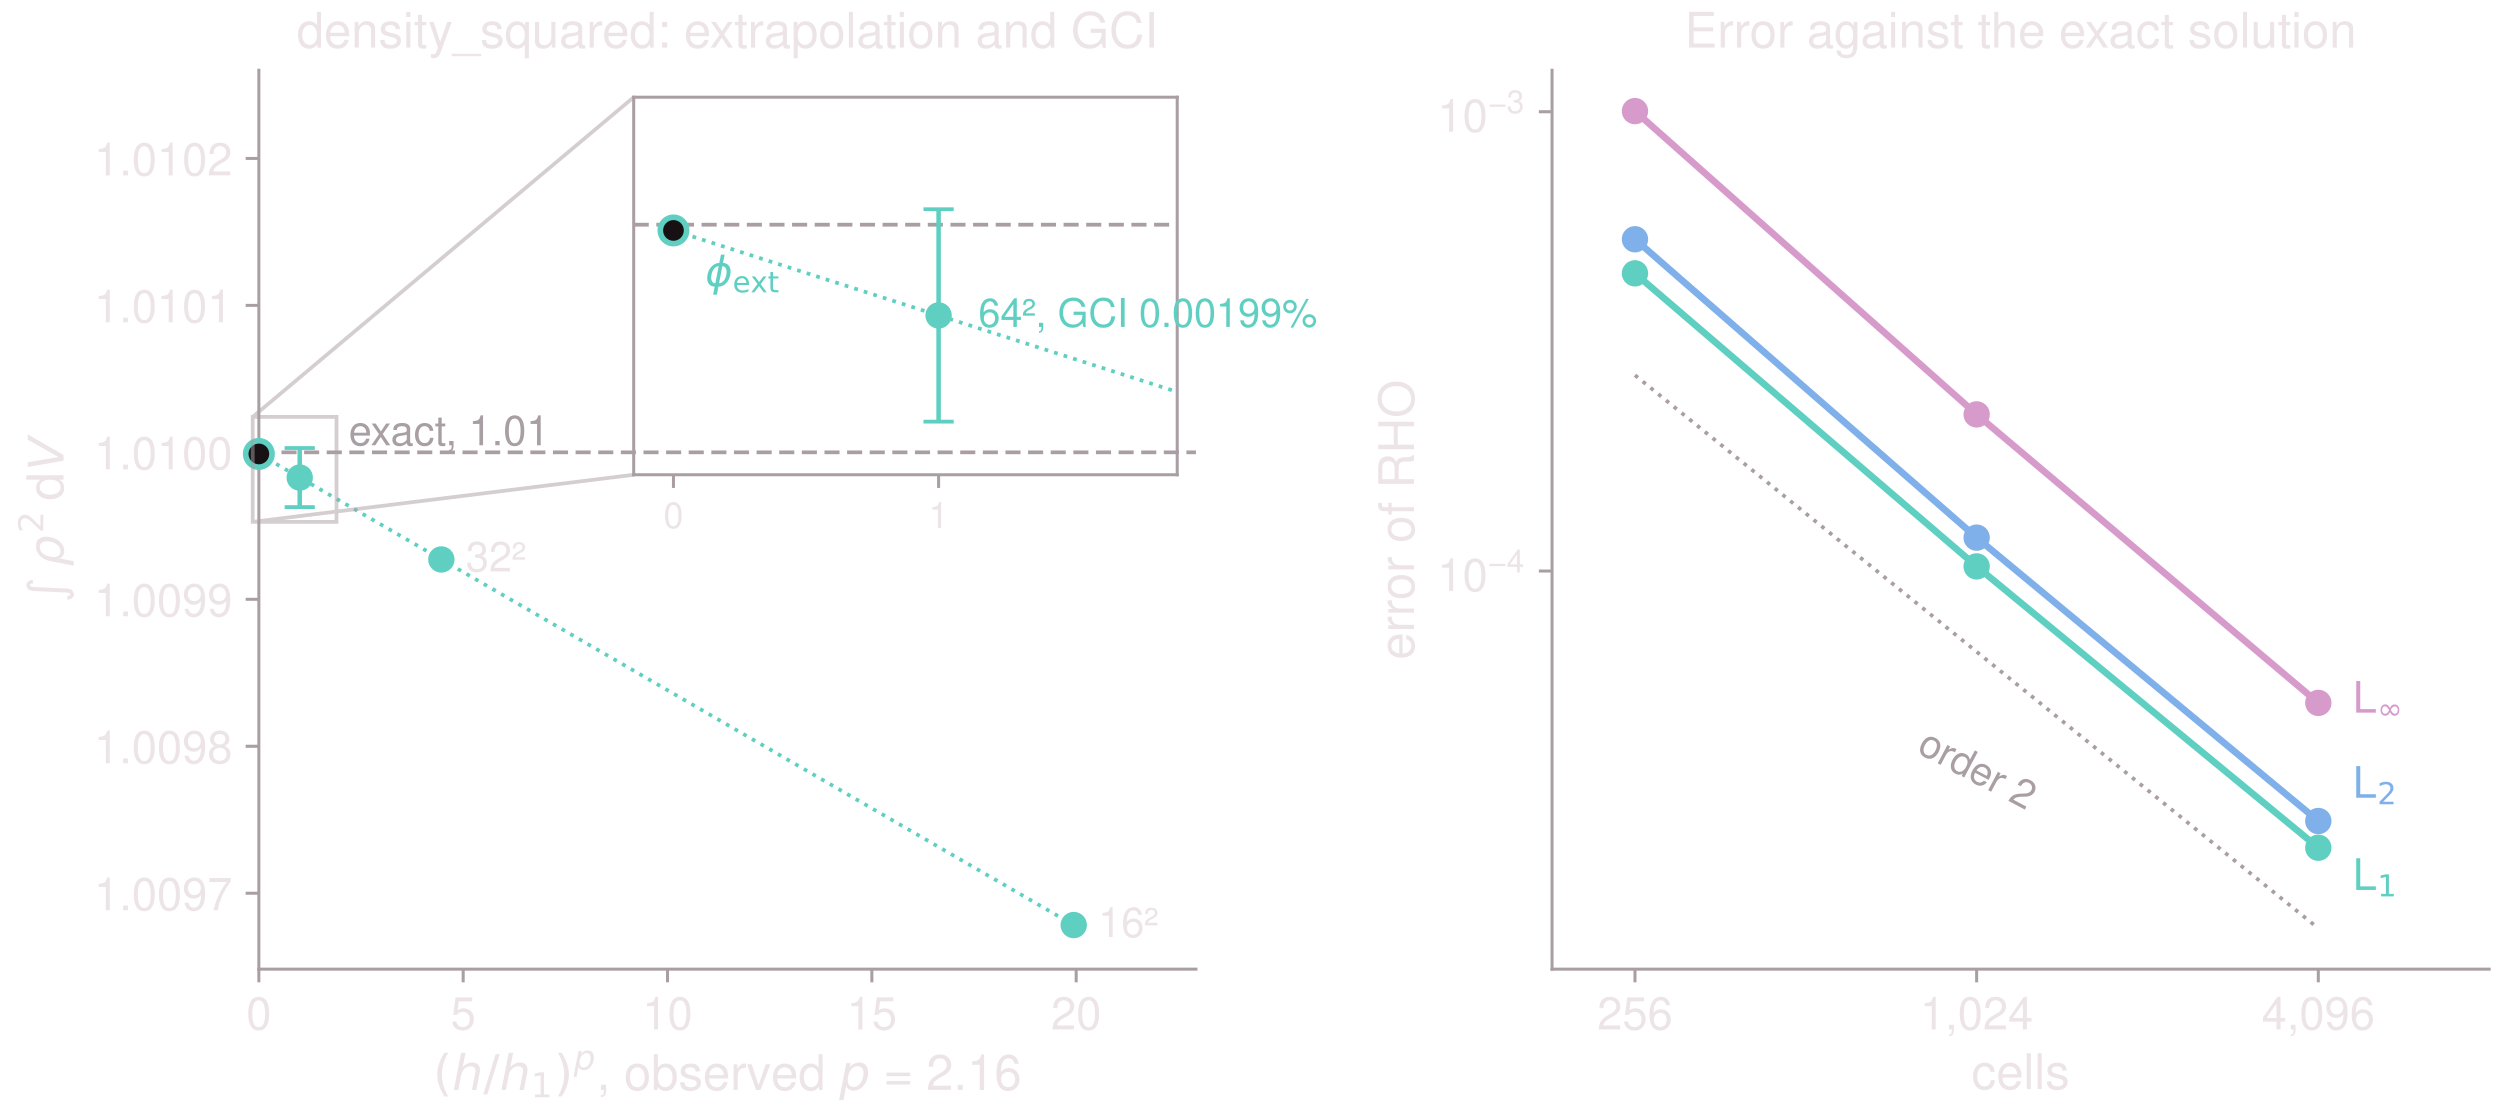
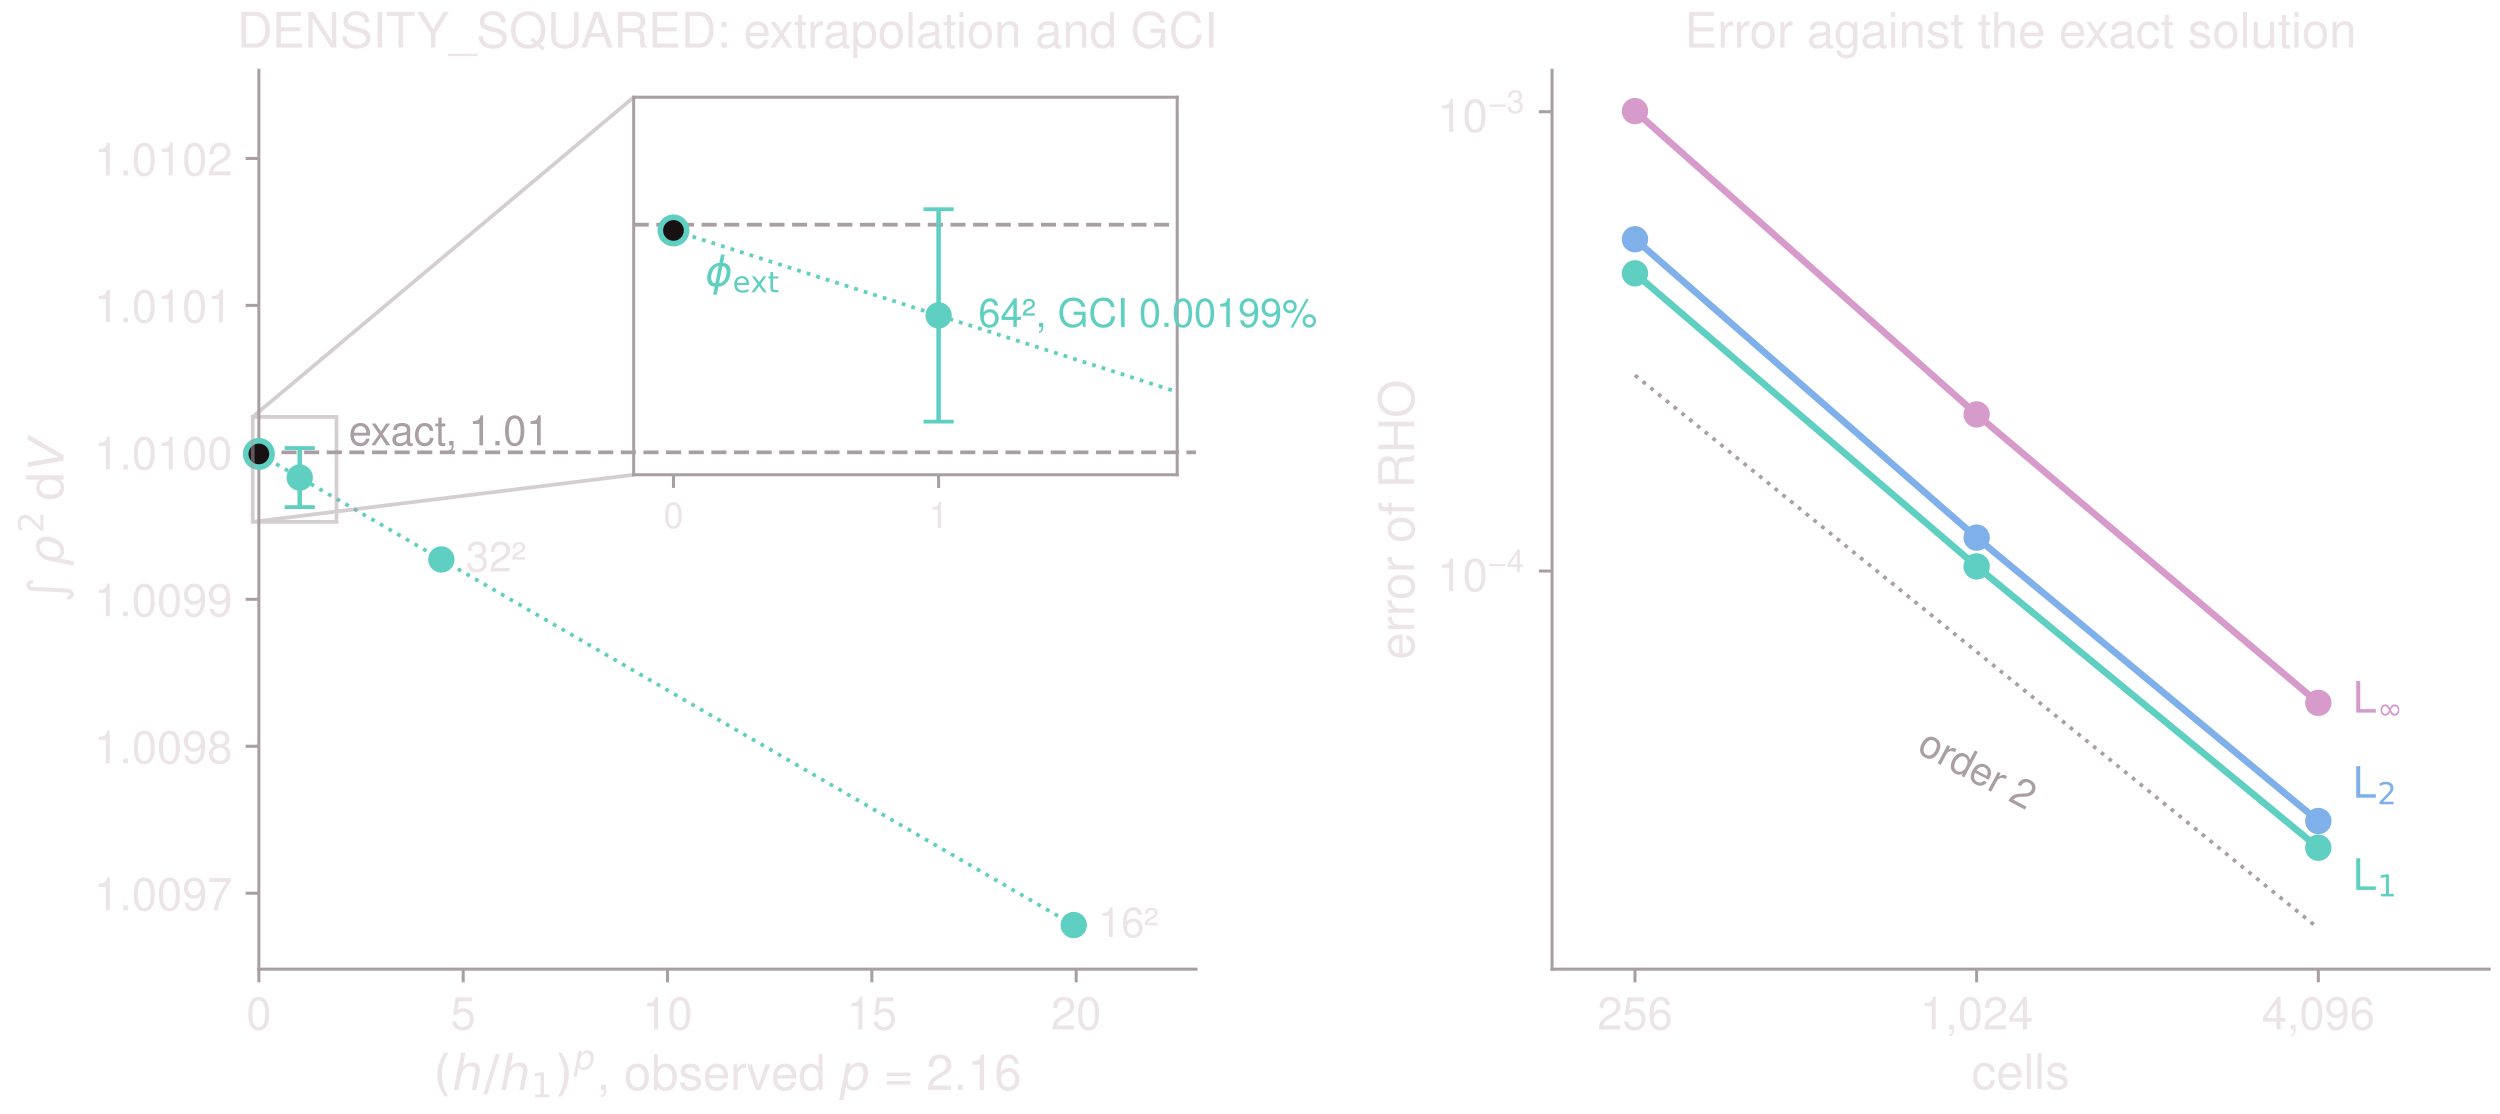
<svg xmlns="http://www.w3.org/2000/svg" xmlns:xlink="http://www.w3.org/1999/xlink" width="663.009pt" height="295.201pt" viewBox="0 0 663.009 295.201" version="1.1">
  <defs>
    <style type="text/css">*{stroke-linejoin: round; stroke-linecap: butt}</style>
  </defs>
  <g id="figure_1">
    <g id="patch_1">
      <path d="M 0 295.201  L 663.009 295.201  L 663.009 0  L 0 0  L 0 295.201  z " style="fill: none" />
    </g>
    <g id="axes_1">
      <g id="patch_2">
        <path d="M 68.649 257.022  L 317.17 257.022  L 317.17 18.63  L 68.649 18.63  L 68.649 257.022  z " style="fill: none" />
      </g>
      <g id="line2d_1">
        <path d="M 68.649 119.963  L 317.17 119.963  " clip-path="url(#p1bb75064b5)" style="fill: none; stroke-dasharray: 4,2; stroke-dashoffset: 0; stroke: #a99ea3" />
      </g>
      <g id="matplotlib.axis_1">
        <g id="xtick_1">
          <g id="line2d_2">
            <defs>
              <path id="me1e8b48456" d="M 0 0  L 0 3.5  " style="stroke: #a99ea3; stroke-width: 0.8" />
            </defs>
            <g>
              <use xlink:href="#me1e8b48456" x="68.649" y="257.022" style="fill: #a99ea3; stroke: #a99ea3; stroke-width: 0.8" />
            </g>
          </g>
          <g id="text_1">
            <text style="font-size: 12px; font-family: 'Helvetica', 'Arial', 'DejaVu Sans'; text-anchor: middle; fill: #ece4e7" x="68.649" y="273.022" transform="rotate(-0 68.64938 273.022)">0</text>
          </g>
        </g>
        <g id="xtick_2">
          <g id="line2d_3">
            <g>
              <use xlink:href="#me1e8b48456" x="122.838" y="257.022" style="fill: #a99ea3; stroke: #a99ea3; stroke-width: 0.8" />
            </g>
          </g>
          <g id="text_2">
            <text style="font-size: 12px; font-family: 'Helvetica', 'Arial', 'DejaVu Sans'; text-anchor: middle; fill: #ece4e7" x="122.838" y="273.022" transform="rotate(-0 122.8385 273.022)">5</text>
          </g>
        </g>
        <g id="xtick_3">
          <g id="line2d_4">
            <g>
              <use xlink:href="#me1e8b48456" x="177.028" y="257.022" style="fill: #a99ea3; stroke: #a99ea3; stroke-width: 0.8" />
            </g>
          </g>
          <g id="text_3">
            <text style="font-size: 12px; font-family: 'Helvetica', 'Arial', 'DejaVu Sans'; text-anchor: middle; fill: #ece4e7" x="177.028" y="273.022" transform="rotate(-0 177.0276 273.022)">10</text>
          </g>
        </g>
        <g id="xtick_4">
          <g id="line2d_5">
            <g>
              <use xlink:href="#me1e8b48456" x="231.217" y="257.022" style="fill: #a99ea3; stroke: #a99ea3; stroke-width: 0.8" />
            </g>
          </g>
          <g id="text_4">
            <text style="font-size: 12px; font-family: 'Helvetica', 'Arial', 'DejaVu Sans'; text-anchor: middle; fill: #ece4e7" x="231.217" y="273.022" transform="rotate(-0 231.2167 273.022)">15</text>
          </g>
        </g>
        <g id="xtick_5">
          <g id="line2d_6">
            <g>
              <use xlink:href="#me1e8b48456" x="285.406" y="257.022" style="fill: #a99ea3; stroke: #a99ea3; stroke-width: 0.8" />
            </g>
          </g>
          <g id="text_5">
            <text style="font-size: 12px; font-family: 'Helvetica', 'Arial', 'DejaVu Sans'; text-anchor: middle; fill: #ece4e7" x="285.406" y="273.022" transform="rotate(-0 285.4058 273.022)">20</text>
          </g>
        </g>
        <g id="text_6">
          <g style="fill: #ece4e7" transform="translate(114.8449 289.5911)">
            <text>
              <tspan x="0" y="-0.534" style="font-size: 13px; font-family: 'DejaVu Sans'; fill: #ece4e7">(</tspan>
              <tspan x="13.311" y="-0.534" style="font-size: 13px; font-family: 'DejaVu Sans'; fill: #ece4e7">/</tspan>
              <tspan x="32.075" y="-0.534" style="font-size: 13px; font-family: 'DejaVu Sans'; fill: #ece4e7">)</tspan>
              <tspan x="5.072" y="-0.534" style="font-style: oblique; font-size: 13px; font-family: 'DejaVu Sans'; fill: #ece4e7">h</tspan>
              <tspan x="17.691" y="-0.534" style="font-style: oblique; font-size: 13px; font-family: 'DejaVu Sans'; fill: #ece4e7">h</tspan>
              <tspan x="107.718" y="-0.534" style="font-style: oblique; font-size: 13px; font-family: 'DejaVu Sans'; fill: #ece4e7">p</tspan>
              <tspan x="25.93" y="1.416" style="font-size: 9.1px; font-family: 'DejaVu Sans'; fill: #ece4e7">1</tspan>
              <tspan x="37.272" y="-5.903" style="font-style: oblique; font-size: 9.1px; font-family: 'DejaVu Sans'; fill: #ece4e7">p</tspan>
              <tspan x="43.403" y="-0.534" style="font-size: 13px; font-family: 'Helvetica'; fill: #ece4e7">,</tspan>
              <tspan x="47.015" y="-0.534" style="font-size: 13px; font-family: 'Helvetica'; fill: #ece4e7"> </tspan>
              <tspan x="50.627" y="-0.534" style="font-size: 13px; font-family: 'Helvetica'; fill: #ece4e7">o</tspan>
              <tspan x="57.857" y="-0.534" style="font-size: 13px; font-family: 'Helvetica'; fill: #ece4e7">b</tspan>
              <tspan x="65.087" y="-0.534" style="font-size: 13px; font-family: 'Helvetica'; fill: #ece4e7">s</tspan>
              <tspan x="71.587" y="-0.534" style="font-size: 13px; font-family: 'Helvetica'; fill: #ece4e7">e</tspan>
              <tspan x="78.817" y="-0.534" style="font-size: 13px; font-family: 'Helvetica'; fill: #ece4e7">r</tspan>
              <tspan x="83.146" y="-0.534" style="font-size: 13px; font-family: 'Helvetica'; fill: #ece4e7">v</tspan>
              <tspan x="89.646" y="-0.534" style="font-size: 13px; font-family: 'Helvetica'; fill: #ece4e7">e</tspan>
              <tspan x="96.876" y="-0.534" style="font-size: 13px; font-family: 'Helvetica'; fill: #ece4e7">d</tspan>
              <tspan x="104.106" y="-0.534" style="font-size: 13px; font-family: 'Helvetica'; fill: #ece4e7"> </tspan>
              <tspan x="115.97" y="-0.534" style="font-size: 13px; font-family: 'Helvetica'; fill: #ece4e7"> </tspan>
              <tspan x="119.582" y="-0.534" style="font-size: 13px; font-family: 'Helvetica'; fill: #ece4e7">=</tspan>
              <tspan x="127.173" y="-0.534" style="font-size: 13px; font-family: 'Helvetica'; fill: #ece4e7"> </tspan>
              <tspan x="130.785" y="-0.534" style="font-size: 13px; font-family: 'Helvetica'; fill: #ece4e7">2</tspan>
              <tspan x="138.015" y="-0.534" style="font-size: 13px; font-family: 'Helvetica'; fill: #ece4e7">.</tspan>
              <tspan x="141.627" y="-0.534" style="font-size: 13px; font-family: 'Helvetica'; fill: #ece4e7">1</tspan>
              <tspan x="148.857" y="-0.534" style="font-size: 13px; font-family: 'Helvetica'; fill: #ece4e7">6</tspan>
            </text>
          </g>
        </g>
      </g>
      <g id="matplotlib.axis_2">
        <g id="ytick_1">
          <g id="line2d_7">
            <defs>
              <path id="m45a4b21da7" d="M 0 0  L -3.5 0  " style="stroke: #a99ea3; stroke-width: 0.8" />
            </defs>
            <g>
              <use xlink:href="#m45a4b21da7" x="68.649" y="236.885" style="fill: #a99ea3; stroke: #a99ea3; stroke-width: 0.8" />
            </g>
          </g>
          <g id="text_7">
            <text style="font-size: 12px; font-family: 'Helvetica', 'Arial', 'DejaVu Sans'; text-anchor: end; fill: #ece4e7" x="61.649" y="241.385" transform="rotate(-0 61.64937 241.3854)">1.0097</text>
          </g>
        </g>
        <g id="ytick_2">
          <g id="line2d_8">
            <g>
              <use xlink:href="#m45a4b21da7" x="68.649" y="197.911" style="fill: #a99ea3; stroke: #a99ea3; stroke-width: 0.8" />
            </g>
          </g>
          <g id="text_8">
            <text style="font-size: 12px; font-family: 'Helvetica', 'Arial', 'DejaVu Sans'; text-anchor: end; fill: #ece4e7" x="61.649" y="202.411" transform="rotate(-0 61.64937 202.4112)">1.0098</text>
          </g>
        </g>
        <g id="ytick_3">
          <g id="line2d_9">
            <g>
              <use xlink:href="#m45a4b21da7" x="68.649" y="158.937" style="fill: #a99ea3; stroke: #a99ea3; stroke-width: 0.8" />
            </g>
          </g>
          <g id="text_9">
            <text style="font-size: 12px; font-family: 'Helvetica', 'Arial', 'DejaVu Sans'; text-anchor: end; fill: #ece4e7" x="61.649" y="163.437" transform="rotate(-0 61.64937 163.437)">1.0099</text>
          </g>
        </g>
        <g id="ytick_4">
          <g id="line2d_10">
            <g>
              <use xlink:href="#m45a4b21da7" x="68.649" y="119.963" style="fill: #a99ea3; stroke: #a99ea3; stroke-width: 0.8" />
            </g>
          </g>
          <g id="text_10">
            <text style="font-size: 12px; font-family: 'Helvetica', 'Arial', 'DejaVu Sans'; text-anchor: end; fill: #ece4e7" x="61.649" y="124.463" transform="rotate(-0 61.64937 124.4628)">1.0100</text>
          </g>
        </g>
        <g id="ytick_5">
          <g id="line2d_11">
            <g>
              <use xlink:href="#m45a4b21da7" x="68.649" y="80.989" style="fill: #a99ea3; stroke: #a99ea3; stroke-width: 0.8" />
            </g>
          </g>
          <g id="text_11">
            <text style="font-size: 12px; font-family: 'Helvetica', 'Arial', 'DejaVu Sans'; text-anchor: end; fill: #ece4e7" x="61.649" y="85.489" transform="rotate(-0 61.64937 85.48868)">1.0101</text>
          </g>
        </g>
        <g id="ytick_6">
          <g id="line2d_12">
            <g>
              <use xlink:href="#m45a4b21da7" x="68.649" y="42.015" style="fill: #a99ea3; stroke: #a99ea3; stroke-width: 0.8" />
            </g>
          </g>
          <g id="text_12">
            <text style="font-size: 12px; font-family: 'Helvetica', 'Arial', 'DejaVu Sans'; text-anchor: end; fill: #ece4e7" x="61.649" y="46.515" transform="rotate(-0 61.64937 46.5145)">1.0102</text>
          </g>
        </g>
        <g id="text_13">
          <g style="fill: #ece4e7" transform="translate(16.92 159.796) rotate(-90)">
            <text>
              <tspan x="0" y="-0.078" style="font-size: 13px; font-family: 'DejaVu Sans Display'; fill: #ece4e7">∫</tspan>
              <tspan x="9.572" y="-0.078" style="font-style: oblique; font-size: 13px; font-family: 'DejaVu Sans'; fill: #ece4e7">ρ</tspan>
              <tspan x="34.937" y="-0.078" style="font-style: oblique; font-size: 13px; font-family: 'DejaVu Sans'; fill: #ece4e7">V</tspan>
              <tspan x="18.429" y="-5.447" style="font-size: 9.1px; font-family: 'DejaVu Sans'; fill: #ece4e7">2</tspan>
              <tspan x="26.685" y="-0.078" style="font-size: 13px; font-family: 'DejaVu Sans'; fill: #ece4e7">d</tspan>
            </text>
          </g>
        </g>
      </g>
      <g id="line2d_13">
        <path d="M 68.649 120.387  L 284.755 245.33  " clip-path="url(#p1bb75064b5)" style="fill: none; stroke-dasharray: 1,1.65; stroke-dashoffset: 0; stroke: #5fcfc1" />
      </g>
      <g id="LineCollection_1">
        <path d="M 79.487 134.485  L 79.487 118.82  " clip-path="url(#p1bb75064b5)" style="fill: none; stroke: #5fcfc1; stroke-width: 1.2" />
      </g>
      <g id="line2d_14">
        <defs>
          <path id="m2f1dc21739" d="M 4 0  L -4 -0  " style="stroke: #5fcfc1" />
        </defs>
        <g clip-path="url(#p1bb75064b5)">
          <use xlink:href="#m2f1dc21739" x="79.487" y="134.485" style="fill: #5fcfc1; stroke: #5fcfc1" />
        </g>
      </g>
      <g id="line2d_15">
        <g clip-path="url(#p1bb75064b5)">
          <use xlink:href="#m2f1dc21739" x="79.487" y="118.82" style="fill: #5fcfc1; stroke: #5fcfc1" />
        </g>
      </g>
      <g id="line2d_16">
        <path d="M 79.487 126.653  " clip-path="url(#p1bb75064b5)" style="fill: none; stroke: #5fcfc1; stroke-width: 1.2; stroke-linecap: square" />
      </g>
      <g id="patch_3">
        <path d="M 68.649 257.022  L 68.649 18.63  " style="fill: none; stroke: #a99ea3; stroke-width: 0.8; stroke-linejoin: miter; stroke-linecap: square" />
      </g>
      <g id="patch_4">
        <path d="M 68.649 257.022  L 317.17 257.022  " style="fill: none; stroke: #a99ea3; stroke-width: 0.8; stroke-linejoin: miter; stroke-linecap: square" />
      </g>
      <g id="line2d_17">
        <defs>
          <path id="me6c2fdd02d" d="M 0 3  C 0.796 3 1.559 2.684 2.121 2.121  C 2.684 1.559 3 0.796 3 0  C 3 -0.796 2.684 -1.559 2.121 -2.121  C 1.559 -2.684 0.796 -3 0 -3  C -0.796 -3 -1.559 -2.684 -2.121 -2.121  C -2.684 -1.559 -3 -0.796 -3 0  C -3 0.796 -2.684 1.559 -2.121 2.121  C -1.559 2.684 -0.796 3 0 3  z " style="stroke: #5fcfc1" />
        </defs>
        <g clip-path="url(#p1bb75064b5)">
          <use xlink:href="#me6c2fdd02d" x="284.755" y="245.33" style="fill: #5fcfc1; stroke: #5fcfc1" />
          <use xlink:href="#me6c2fdd02d" x="117.045" y="148.367" style="fill: #5fcfc1; stroke: #5fcfc1" />
          <use xlink:href="#me6c2fdd02d" x="79.487" y="126.653" style="fill: #5fcfc1; stroke: #5fcfc1" />
        </g>
      </g>
      <g id="line2d_18">
        <defs>
          <path id="m65d5164b0c" d="M 0 3.5  C 0.928 3.5 1.819 3.131 2.475 2.475  C 3.131 1.819 3.5 0.928 3.5 0  C 3.5 -0.928 3.131 -1.819 2.475 -2.475  C 1.819 -3.131 0.928 -3.5 0 -3.5  C -0.928 -3.5 -1.819 -3.131 -2.475 -2.475  C -3.131 -1.819 -3.5 -0.928 -3.5 0  C -3.5 0.928 -3.131 1.819 -2.475 2.475  C -1.819 3.131 -0.928 3.5 0 3.5  z " style="stroke: #5fcfc1; stroke-width: 1.5" />
        </defs>
        <g>
          <use xlink:href="#m65d5164b0c" x="68.649" y="120.387" style="fill: #171114; stroke: #5fcfc1; stroke-width: 1.5" />
        </g>
      </g>
      <g id="text_14">
        <text style="font-size: 11px; font-family: 'Helvetica', 'Arial', 'DejaVu Sans'; text-anchor: start; fill: #ece4e7" x="291.257" y="248.52" transform="rotate(-0 291.2573 248.5202)">16²</text>
      </g>
      <g id="text_15">
        <text style="font-size: 11px; font-family: 'Helvetica', 'Arial', 'DejaVu Sans'; text-anchor: start; fill: #ece4e7" x="123.547" y="151.557" transform="rotate(-0 123.5474 151.5572)">32²</text>
      </g>
      <g id="text_16">
        <text style="font-size: 11px; font-family: 'Helvetica', 'Arial', 'DejaVu Sans'; text-anchor: start; fill: #a99ea3" x="92.493" y="118.094" transform="rotate(-0 92.49259 118.0937)">exact, 1.01</text>
      </g>
      <g id="text_17">
-         <text style="font-size: 13px; font-family: 'Helvetica', 'Arial', 'DejaVu Sans'; text-anchor: middle; fill: #ece4e7" x="192.91" y="12.63" transform="rotate(-0 192.9099 12.63)">density_squared: extrapolation and GCI</text>
+         <text style="font-size: 13px; font-family: 'Helvetica', 'Arial', 'DejaVu Sans'; text-anchor: middle; fill: #ece4e7" x="192.91" y="12.63" transform="rotate(-0 192.9099 12.63)">DENSITY_SQUARED: extrapolation and GCI</text>
      </g>
      <g id="patch_5">
        <path d="M 67.024 138.401  L 89.241 138.401  L 89.241 110.564  L 67.024 110.564  L 67.024 138.401  z M 168.058 125.906  Q 117.541 132.154 67.024 138.401  M 168.058 25.782  Q 117.541 68.173 67.024 110.564  " style="fill: none; opacity: 0.5; stroke: #a99ea3; stroke-linejoin: miter" />
      </g>
      <g id="axes_2">
        <g id="patch_6">
          <path d="M 168.058 125.906  L 312.2 125.906  L 312.2 25.782  L 168.058 25.782  L 168.058 125.906  z " style="fill: none" />
        </g>
        <g id="line2d_19">
          <path d="M 168.058 59.588  L 312.2 59.588  " clip-path="url(#pd6b3af049d)" style="fill: none; stroke-dasharray: 4,2; stroke-dashoffset: 0; stroke: #a99ea3" />
        </g>
        <g id="matplotlib.axis_3">
          <g id="xtick_6">
            <g id="line2d_20">
              <g>
                <use xlink:href="#me1e8b48456" x="178.605" y="125.906" style="fill: #a99ea3; stroke: #a99ea3; stroke-width: 0.8" />
              </g>
            </g>
            <g id="text_18">
              <text style="font-size: 9.5px; font-family: 'Helvetica', 'Arial', 'DejaVu Sans'; text-anchor: middle; fill: #ece4e7" x="178.605" y="140.031" transform="rotate(-0 178.6048 140.0314)">0</text>
            </g>
          </g>
          <g id="xtick_7">
            <g id="line2d_21">
              <g>
                <use xlink:href="#me1e8b48456" x="248.918" y="125.906" style="fill: #a99ea3; stroke: #a99ea3; stroke-width: 0.8" />
              </g>
            </g>
            <g id="text_19">
              <text style="font-size: 9.5px; font-family: 'Helvetica', 'Arial', 'DejaVu Sans'; text-anchor: middle; fill: #ece4e7" x="248.918" y="140.031" transform="rotate(-0 248.918 140.0314)">1</text>
            </g>
          </g>
        </g>
        <g id="matplotlib.axis_4" />
        <g id="line2d_22">
          <path d="M 178.605 61.112  L 664.009 216.697  " clip-path="url(#pd6b3af049d)" style="fill: none; stroke-dasharray: 1,1.65; stroke-dashoffset: 0; stroke: #5fcfc1" />
        </g>
        <g id="LineCollection_2">
          <path d="M 248.918 111.821  L 248.918 55.477  " clip-path="url(#pd6b3af049d)" style="fill: none; stroke: #5fcfc1; stroke-width: 1.2" />
        </g>
        <g id="line2d_23">
          <g clip-path="url(#pd6b3af049d)">
            <use xlink:href="#m2f1dc21739" x="248.918" y="111.821" style="fill: #5fcfc1; stroke: #5fcfc1" />
          </g>
        </g>
        <g id="line2d_24">
          <g clip-path="url(#pd6b3af049d)">
            <use xlink:href="#m2f1dc21739" x="248.918" y="55.477" style="fill: #5fcfc1; stroke: #5fcfc1" />
          </g>
        </g>
        <g id="line2d_25">
          <path d="M 248.918 83.649  " clip-path="url(#pd6b3af049d)" style="fill: none; stroke: #5fcfc1; stroke-width: 1.2; stroke-linecap: square" />
        </g>
        <g id="patch_7">
          <path d="M 168.058 125.906  L 168.058 25.782  " style="fill: none; stroke: #a99ea3; stroke-width: 0.8; stroke-linejoin: miter; stroke-linecap: square" />
        </g>
        <g id="patch_8">
          <path d="M 312.2 125.906  L 312.2 25.782  " style="fill: none; stroke: #a99ea3; stroke-width: 0.8; stroke-linejoin: miter; stroke-linecap: square" />
        </g>
        <g id="patch_9">
          <path d="M 168.058 125.906  L 312.2 125.906  " style="fill: none; stroke: #a99ea3; stroke-width: 0.8; stroke-linejoin: miter; stroke-linecap: square" />
        </g>
        <g id="patch_10">
          <path d="M 168.058 25.782  L 312.2 25.782  " style="fill: none; stroke: #a99ea3; stroke-width: 0.8; stroke-linejoin: miter; stroke-linecap: square" />
        </g>
        <g id="line2d_26">
          <g clip-path="url(#pd6b3af049d)">
            <use xlink:href="#me6c2fdd02d" x="1580.645" y="510.503" style="fill: #5fcfc1; stroke: #5fcfc1" />
            <use xlink:href="#me6c2fdd02d" x="492.582" y="161.75" style="fill: #5fcfc1; stroke: #5fcfc1" />
            <use xlink:href="#me6c2fdd02d" x="248.918" y="83.649" style="fill: #5fcfc1; stroke: #5fcfc1" />
          </g>
        </g>
        <g id="line2d_27">
          <g>
            <use xlink:href="#m65d5164b0c" x="178.605" y="61.112" style="fill: #171114; stroke: #5fcfc1; stroke-width: 1.5" />
          </g>
        </g>
        <g id="text_20">
          <text style="font-size: 10.5px; font-family: 'Helvetica', 'Arial', 'DejaVu Sans'; text-anchor: start; fill: #5fcfc1" x="259.465" y="86.694" transform="rotate(-0 259.465 86.69438)">64², GCI 0.00199%</text>
        </g>
        <g id="text_21">
          <g style="fill: #5fcfc1" transform="translate(187.0424 76.51458)">
            <text>
              <tspan x="0" y="-0.641" style="font-style: oblique; font-size: 11px; font-family: 'DejaVu Sans'; fill: #5fcfc1">ϕ</tspan>
              <tspan x="7.256" y="1.009" style="font-size: 7.7px; font-family: 'DejaVu Sans'; fill: #5fcfc1">e</tspan>
              <tspan x="11.994" y="1.009" style="font-size: 7.7px; font-family: 'DejaVu Sans'; fill: #5fcfc1">x</tspan>
              <tspan x="16.55" y="1.009" style="font-size: 7.7px; font-family: 'DejaVu Sans'; fill: #5fcfc1">t</tspan>
            </text>
          </g>
        </g>
      </g>
    </g>
    <g id="axes_3">
      <g id="patch_11">
        <path d="M 411.608 257.022  L 660.129 257.022  L 660.129 18.63  L 411.608 18.63  L 411.608 257.022  z " style="fill: none" />
      </g>
      <g id="matplotlib.axis_5">
        <g id="xtick_8">
          <g id="line2d_28">
            <g>
              <use xlink:href="#me1e8b48456" x="433.601" y="257.022" style="fill: #a99ea3; stroke: #a99ea3; stroke-width: 0.8" />
            </g>
          </g>
          <g id="text_22">
            <text style="font-size: 12px; font-family: 'Helvetica', 'Arial', 'DejaVu Sans'; text-anchor: middle; fill: #ece4e7" x="433.601" y="273.022" transform="rotate(-0 433.601 273.022)">256</text>
          </g>
        </g>
        <g id="xtick_9">
          <g id="line2d_29">
            <g>
              <use xlink:href="#me1e8b48456" x="524.212" y="257.022" style="fill: #a99ea3; stroke: #a99ea3; stroke-width: 0.8" />
            </g>
          </g>
          <g id="text_23">
            <text style="font-size: 12px; font-family: 'Helvetica', 'Arial', 'DejaVu Sans'; text-anchor: middle; fill: #ece4e7" x="524.212" y="273.022" transform="rotate(-0 524.2123 273.022)">1,024</text>
          </g>
        </g>
        <g id="xtick_10">
          <g id="line2d_30">
            <g>
              <use xlink:href="#me1e8b48456" x="614.824" y="257.022" style="fill: #a99ea3; stroke: #a99ea3; stroke-width: 0.8" />
            </g>
          </g>
          <g id="text_24">
            <text style="font-size: 12px; font-family: 'Helvetica', 'Arial', 'DejaVu Sans'; text-anchor: middle; fill: #ece4e7" x="614.824" y="273.022" transform="rotate(-0 614.8237 273.022)">4,096</text>
          </g>
        </g>
        <g id="text_25">
          <text style="font-size: 13px; font-family: 'Helvetica', 'Arial', 'DejaVu Sans'; text-anchor: middle; fill: #ece4e7" x="535.869" y="288.811" transform="rotate(-0 535.8689 288.8111)">cells</text>
        </g>
      </g>
      <g id="matplotlib.axis_6">
        <g id="ytick_7">
          <g id="line2d_31">
            <g>
              <use xlink:href="#m45a4b21da7" x="411.608" y="151.441" style="fill: #a99ea3; stroke: #a99ea3; stroke-width: 0.8" />
            </g>
          </g>
          <g id="text_26">
            <g style="fill: #ece4e7" transform="translate(381.2084 156.9008)">
              <text>
                <tspan x="0" y="-0.149" style="font-size: 12px; font-family: 'Helvetica'; fill: #ece4e7">1</tspan>
                <tspan x="6.674" y="-0.149" style="font-size: 12px; font-family: 'Helvetica'; fill: #ece4e7">0</tspan>
                <tspan x="13.463" y="-5.105" style="font-size: 8.4px; font-family: 'Helvetica'; fill: #ece4e7">−</tspan>
                <tspan x="18.368" y="-5.105" style="font-size: 8.4px; font-family: 'Helvetica'; fill: #ece4e7">4</tspan>
              </text>
            </g>
          </g>
        </g>
        <g id="ytick_8">
          <g id="line2d_32">
            <g>
              <use xlink:href="#m45a4b21da7" x="411.608" y="29.633" style="fill: #a99ea3; stroke: #a99ea3; stroke-width: 0.8" />
            </g>
          </g>
          <g id="text_27">
            <g style="fill: #ece4e7" transform="translate(381.2084 35.09259)">
              <text>
                <tspan x="0" y="-0.16" style="font-size: 12px; font-family: 'Helvetica'; fill: #ece4e7">1</tspan>
                <tspan x="6.674" y="-0.16" style="font-size: 12px; font-family: 'Helvetica'; fill: #ece4e7">0</tspan>
                <tspan x="13.463" y="-5.116" style="font-size: 8.4px; font-family: 'Helvetica'; fill: #ece4e7">−</tspan>
                <tspan x="18.368" y="-5.116" style="font-size: 8.4px; font-family: 'Helvetica'; fill: #ece4e7">3</tspan>
              </text>
            </g>
          </g>
        </g>
        <g id="text_28">
          <text style="font-size: 13px; font-family: 'Helvetica', 'Arial', 'DejaVu Sans'; text-anchor: middle; fill: #ece4e7" x="374.999" y="137.826" transform="rotate(-90 374.9994 137.826)">error of RHO</text>
        </g>
      </g>
      <g id="line2d_33">
        <path d="M 433.601 72.491  L 524.212 150.211  L 614.824 224.824  " clip-path="url(#p987be684a0)" style="fill: none; stroke: #5fcfc1; stroke-width: 1.8; stroke-linecap: square" />
        <g clip-path="url(#p987be684a0)">
          <use xlink:href="#me6c2fdd02d" x="433.601" y="72.491" style="fill: #5fcfc1; stroke: #5fcfc1" />
          <use xlink:href="#me6c2fdd02d" x="524.212" y="150.211" style="fill: #5fcfc1; stroke: #5fcfc1" />
          <use xlink:href="#me6c2fdd02d" x="614.824" y="224.824" style="fill: #5fcfc1; stroke: #5fcfc1" />
        </g>
      </g>
      <g id="line2d_34">
        <path d="M 433.601 63.451  L 524.212 142.584  L 614.824 217.736  " clip-path="url(#p987be684a0)" style="fill: none; stroke: #7fb0ea; stroke-width: 1.8; stroke-linecap: square" />
        <defs>
          <path id="mdc0c722253" d="M 0 3  C 0.796 3 1.559 2.684 2.121 2.121  C 2.684 1.559 3 0.796 3 0  C 3 -0.796 2.684 -1.559 2.121 -2.121  C 1.559 -2.684 0.796 -3 0 -3  C -0.796 -3 -1.559 -2.684 -2.121 -2.121  C -2.684 -1.559 -3 -0.796 -3 0  C -3 0.796 -2.684 1.559 -2.121 2.121  C -1.559 2.684 -0.796 3 0 3  z " style="stroke: #7fb0ea" />
        </defs>
        <g clip-path="url(#p987be684a0)">
          <use xlink:href="#mdc0c722253" x="433.601" y="63.451" style="fill: #7fb0ea; stroke: #7fb0ea" />
          <use xlink:href="#mdc0c722253" x="524.212" y="142.584" style="fill: #7fb0ea; stroke: #7fb0ea" />
          <use xlink:href="#mdc0c722253" x="614.824" y="217.736" style="fill: #7fb0ea; stroke: #7fb0ea" />
        </g>
      </g>
      <g id="line2d_35">
        <path d="M 433.601 29.466  L 524.212 109.899  L 614.824 186.409  " clip-path="url(#p987be684a0)" style="fill: none; stroke: #d79bcb; stroke-width: 1.8; stroke-linecap: square" />
        <defs>
          <path id="mb7d7b08c75" d="M 0 3  C 0.796 3 1.559 2.684 2.121 2.121  C 2.684 1.559 3 0.796 3 0  C 3 -0.796 2.684 -1.559 2.121 -2.121  C 1.559 -2.684 0.796 -3 0 -3  C -0.796 -3 -1.559 -2.684 -2.121 -2.121  C -2.684 -1.559 -3 -0.796 -3 0  C -3 0.796 -2.684 1.559 -2.121 2.121  C -1.559 2.684 -0.796 3 0 3  z " style="stroke: #d79bcb" />
        </defs>
        <g clip-path="url(#p987be684a0)">
          <use xlink:href="#mb7d7b08c75" x="433.601" y="29.466" style="fill: #d79bcb; stroke: #d79bcb" />
          <use xlink:href="#mb7d7b08c75" x="524.212" y="109.899" style="fill: #d79bcb; stroke: #d79bcb" />
          <use xlink:href="#mb7d7b08c75" x="614.824" y="186.409" style="fill: #d79bcb; stroke: #d79bcb" />
        </g>
      </g>
      <g id="line2d_36">
        <path d="M 433.601 99.514  L 524.212 172.85  L 614.824 246.186  " clip-path="url(#p987be684a0)" style="fill: none; stroke-dasharray: 1,1.65; stroke-dashoffset: 0; stroke: #a99ea3" />
      </g>
      <g id="patch_12">
        <path d="M 411.608 257.022  L 411.608 18.63  " style="fill: none; stroke: #a99ea3; stroke-width: 0.8; stroke-linejoin: miter; stroke-linecap: square" />
      </g>
      <g id="patch_13">
        <path d="M 411.608 257.022  L 660.129 257.022  " style="fill: none; stroke: #a99ea3; stroke-width: 0.8; stroke-linejoin: miter; stroke-linecap: square" />
      </g>
      <g id="text_29">
        <g style="fill: #5fcfc1" transform="translate(623.9589 236.7572)">
          <text>
            <tspan x="0" y="-0.75" style="font-size: 11.5px; font-family: 'Helvetica'; fill: #5fcfc1">L</tspan>
            <tspan x="6.506" y="0.975" style="font-size: 8.05px; font-family: 'DejaVu Sans'; fill: #5fcfc1">1</tspan>
          </text>
        </g>
      </g>
      <g id="text_30">
        <g style="fill: #7fb0ea" transform="translate(623.9589 212.3152)">
          <text>
            <tspan x="0" y="-0.75" style="font-size: 11.5px; font-family: 'Helvetica'; fill: #7fb0ea">L</tspan>
            <tspan x="6.506" y="0.975" style="font-size: 8.05px; font-family: 'DejaVu Sans'; fill: #7fb0ea">2</tspan>
          </text>
        </g>
      </g>
      <g id="text_31">
        <g style="fill: #d79bcb" transform="translate(623.9589 189.7442)">
          <text>
            <tspan x="0" y="-0.75" style="font-size: 11.5px; font-family: 'Helvetica'; fill: #d79bcb">L</tspan>
            <tspan x="6.506" y="0.975" style="font-size: 8.05px; font-family: 'DejaVu Sans'; fill: #d79bcb">∞</tspan>
          </text>
        </g>
      </g>
      <g id="text_32">
        <text style="font-size: 10.5px; font-family: 'Helvetica', 'Arial', 'DejaVu Sans'; fill: #a99ea3" transform="translate(508.0968 199.3565) rotate(-332)">order 2</text>
      </g>
      <g id="text_33">
        <text style="font-size: 13px; font-family: 'Helvetica', 'Arial', 'DejaVu Sans'; text-anchor: middle; fill: #ece4e7" x="535.869" y="12.63" transform="rotate(-0 535.8689 12.63)">Error against the exact solution</text>
      </g>
    </g>
  </g>
  <defs>
    <clipPath id="p1bb75064b5">
      <rect x="68.649" y="18.63" width="248.521" height="238.392" />
    </clipPath>
    <clipPath id="pd6b3af049d">
      <rect x="168.058" y="25.782" width="144.142" height="100.125" />
    </clipPath>
    <clipPath id="p987be684a0">
      <rect x="411.608" y="18.63" width="248.521" height="238.392" />
    </clipPath>
  </defs>
</svg>
